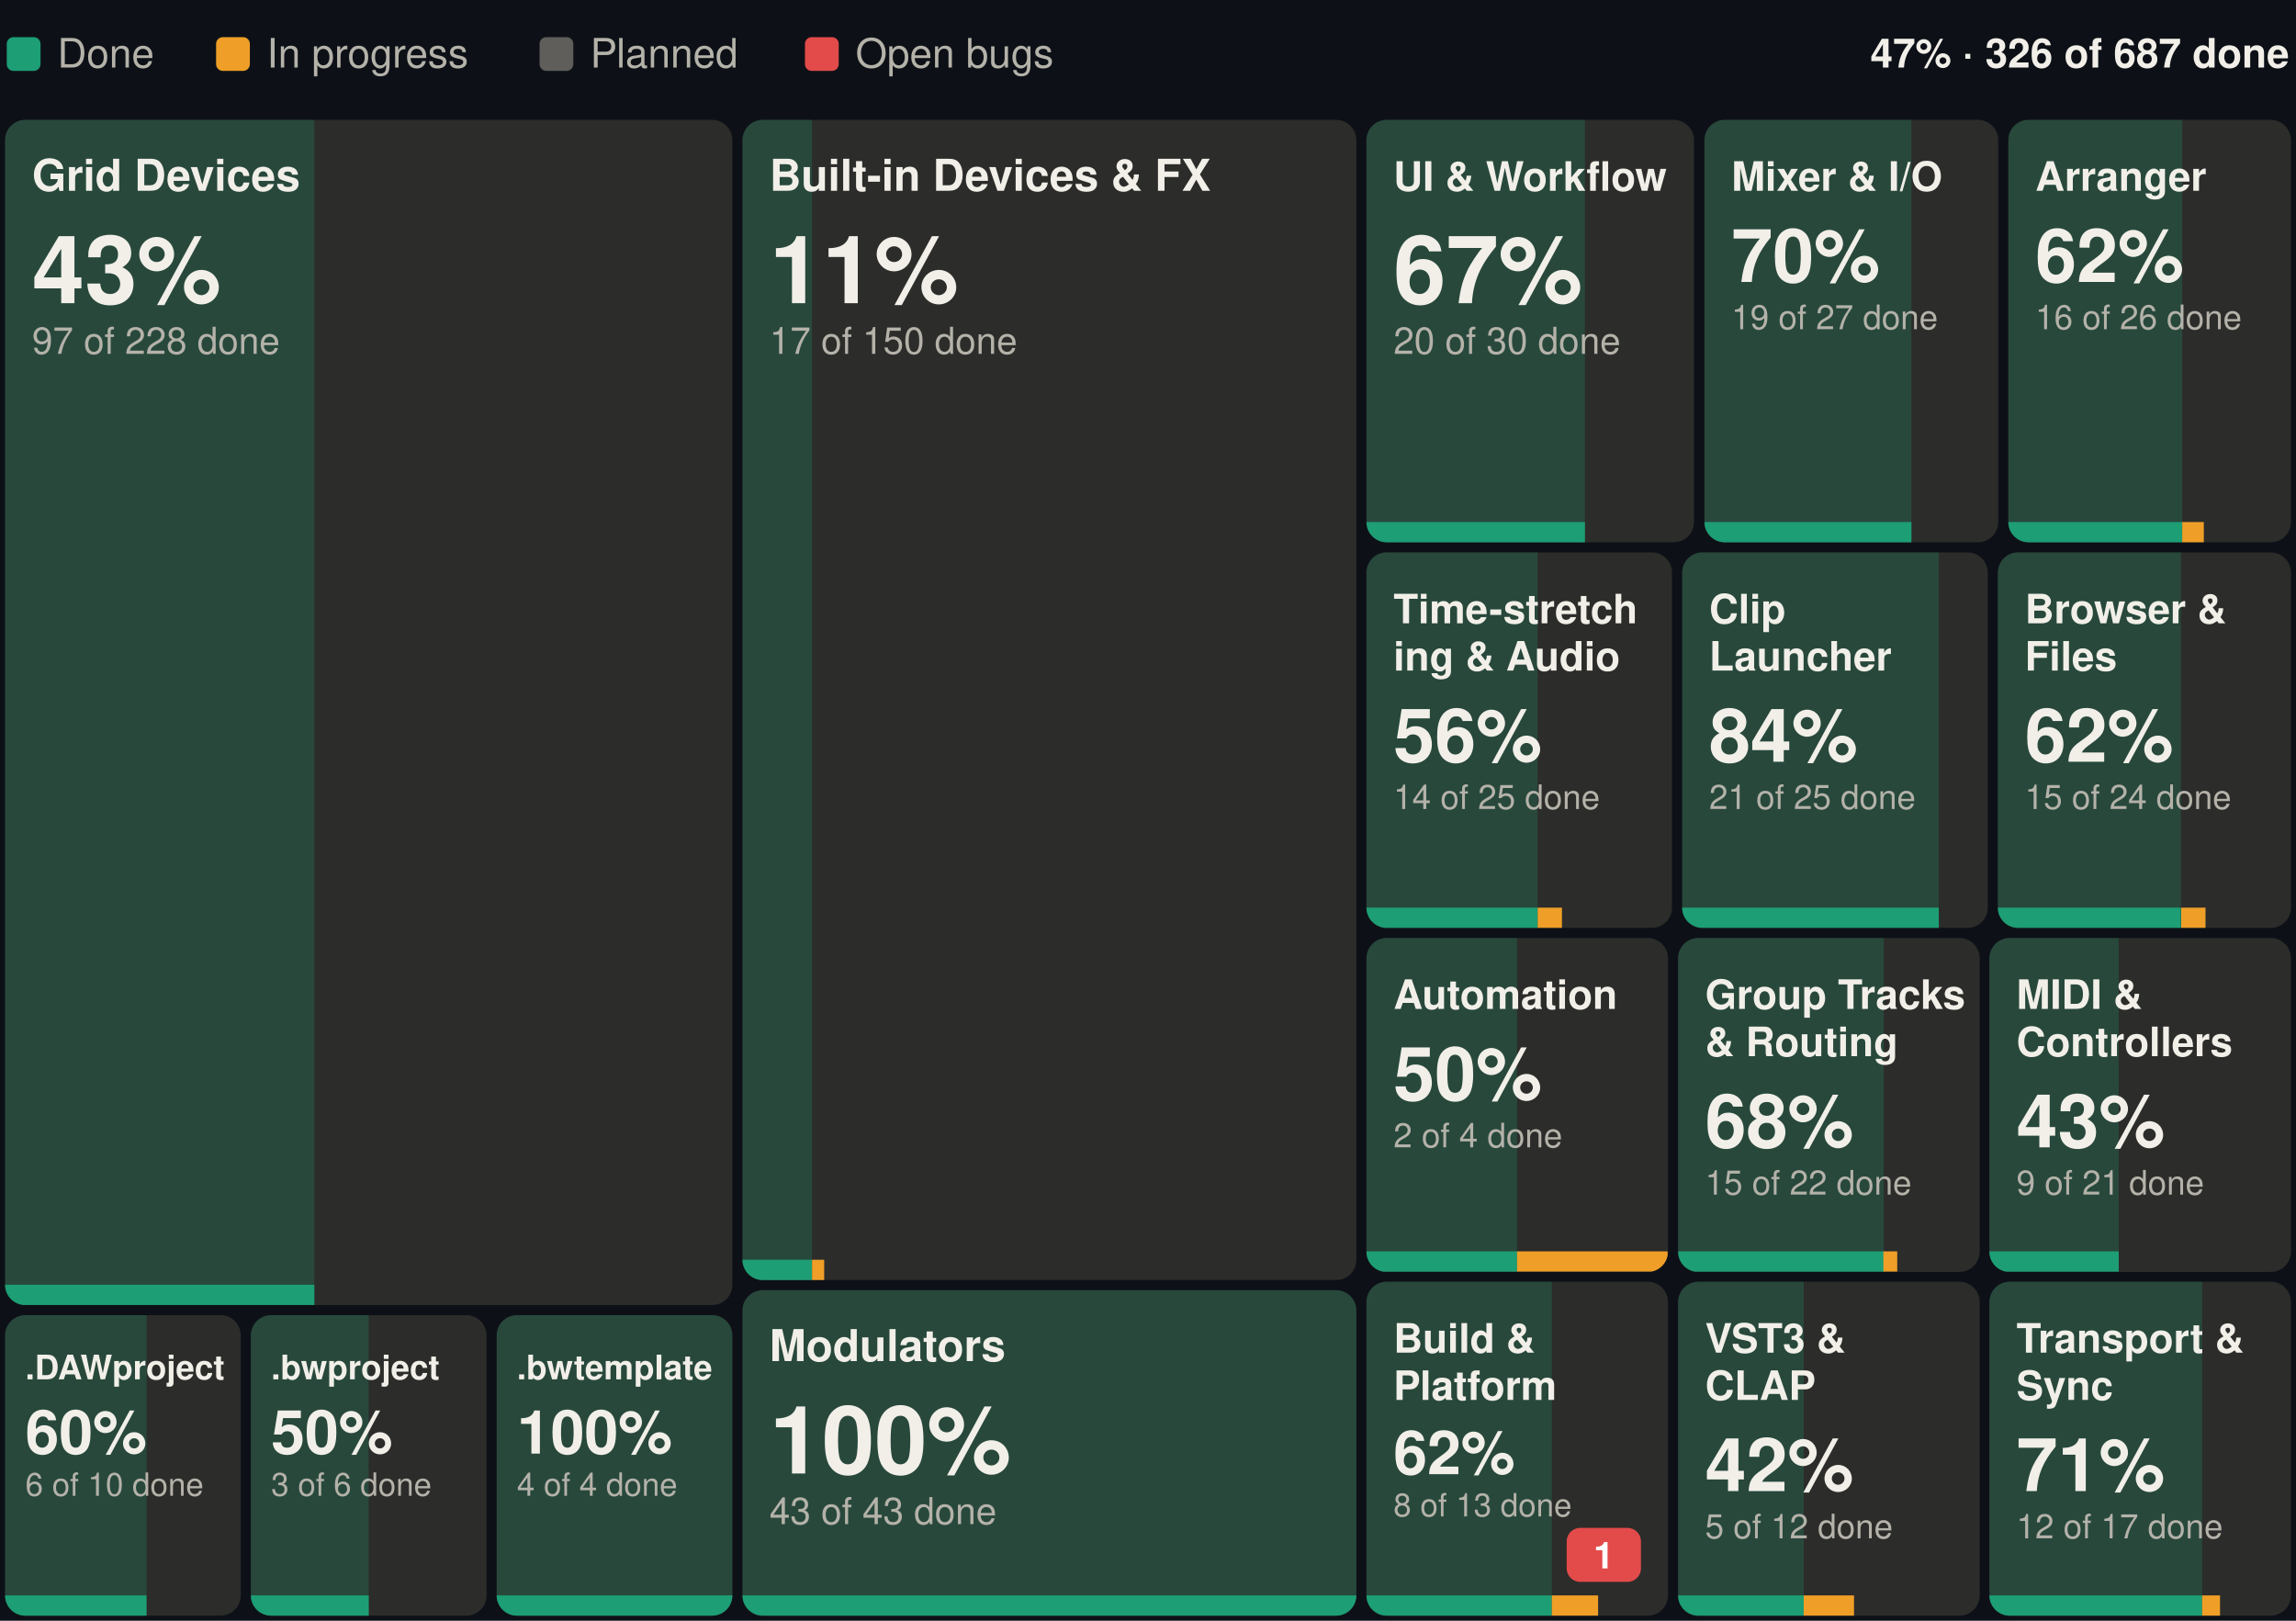
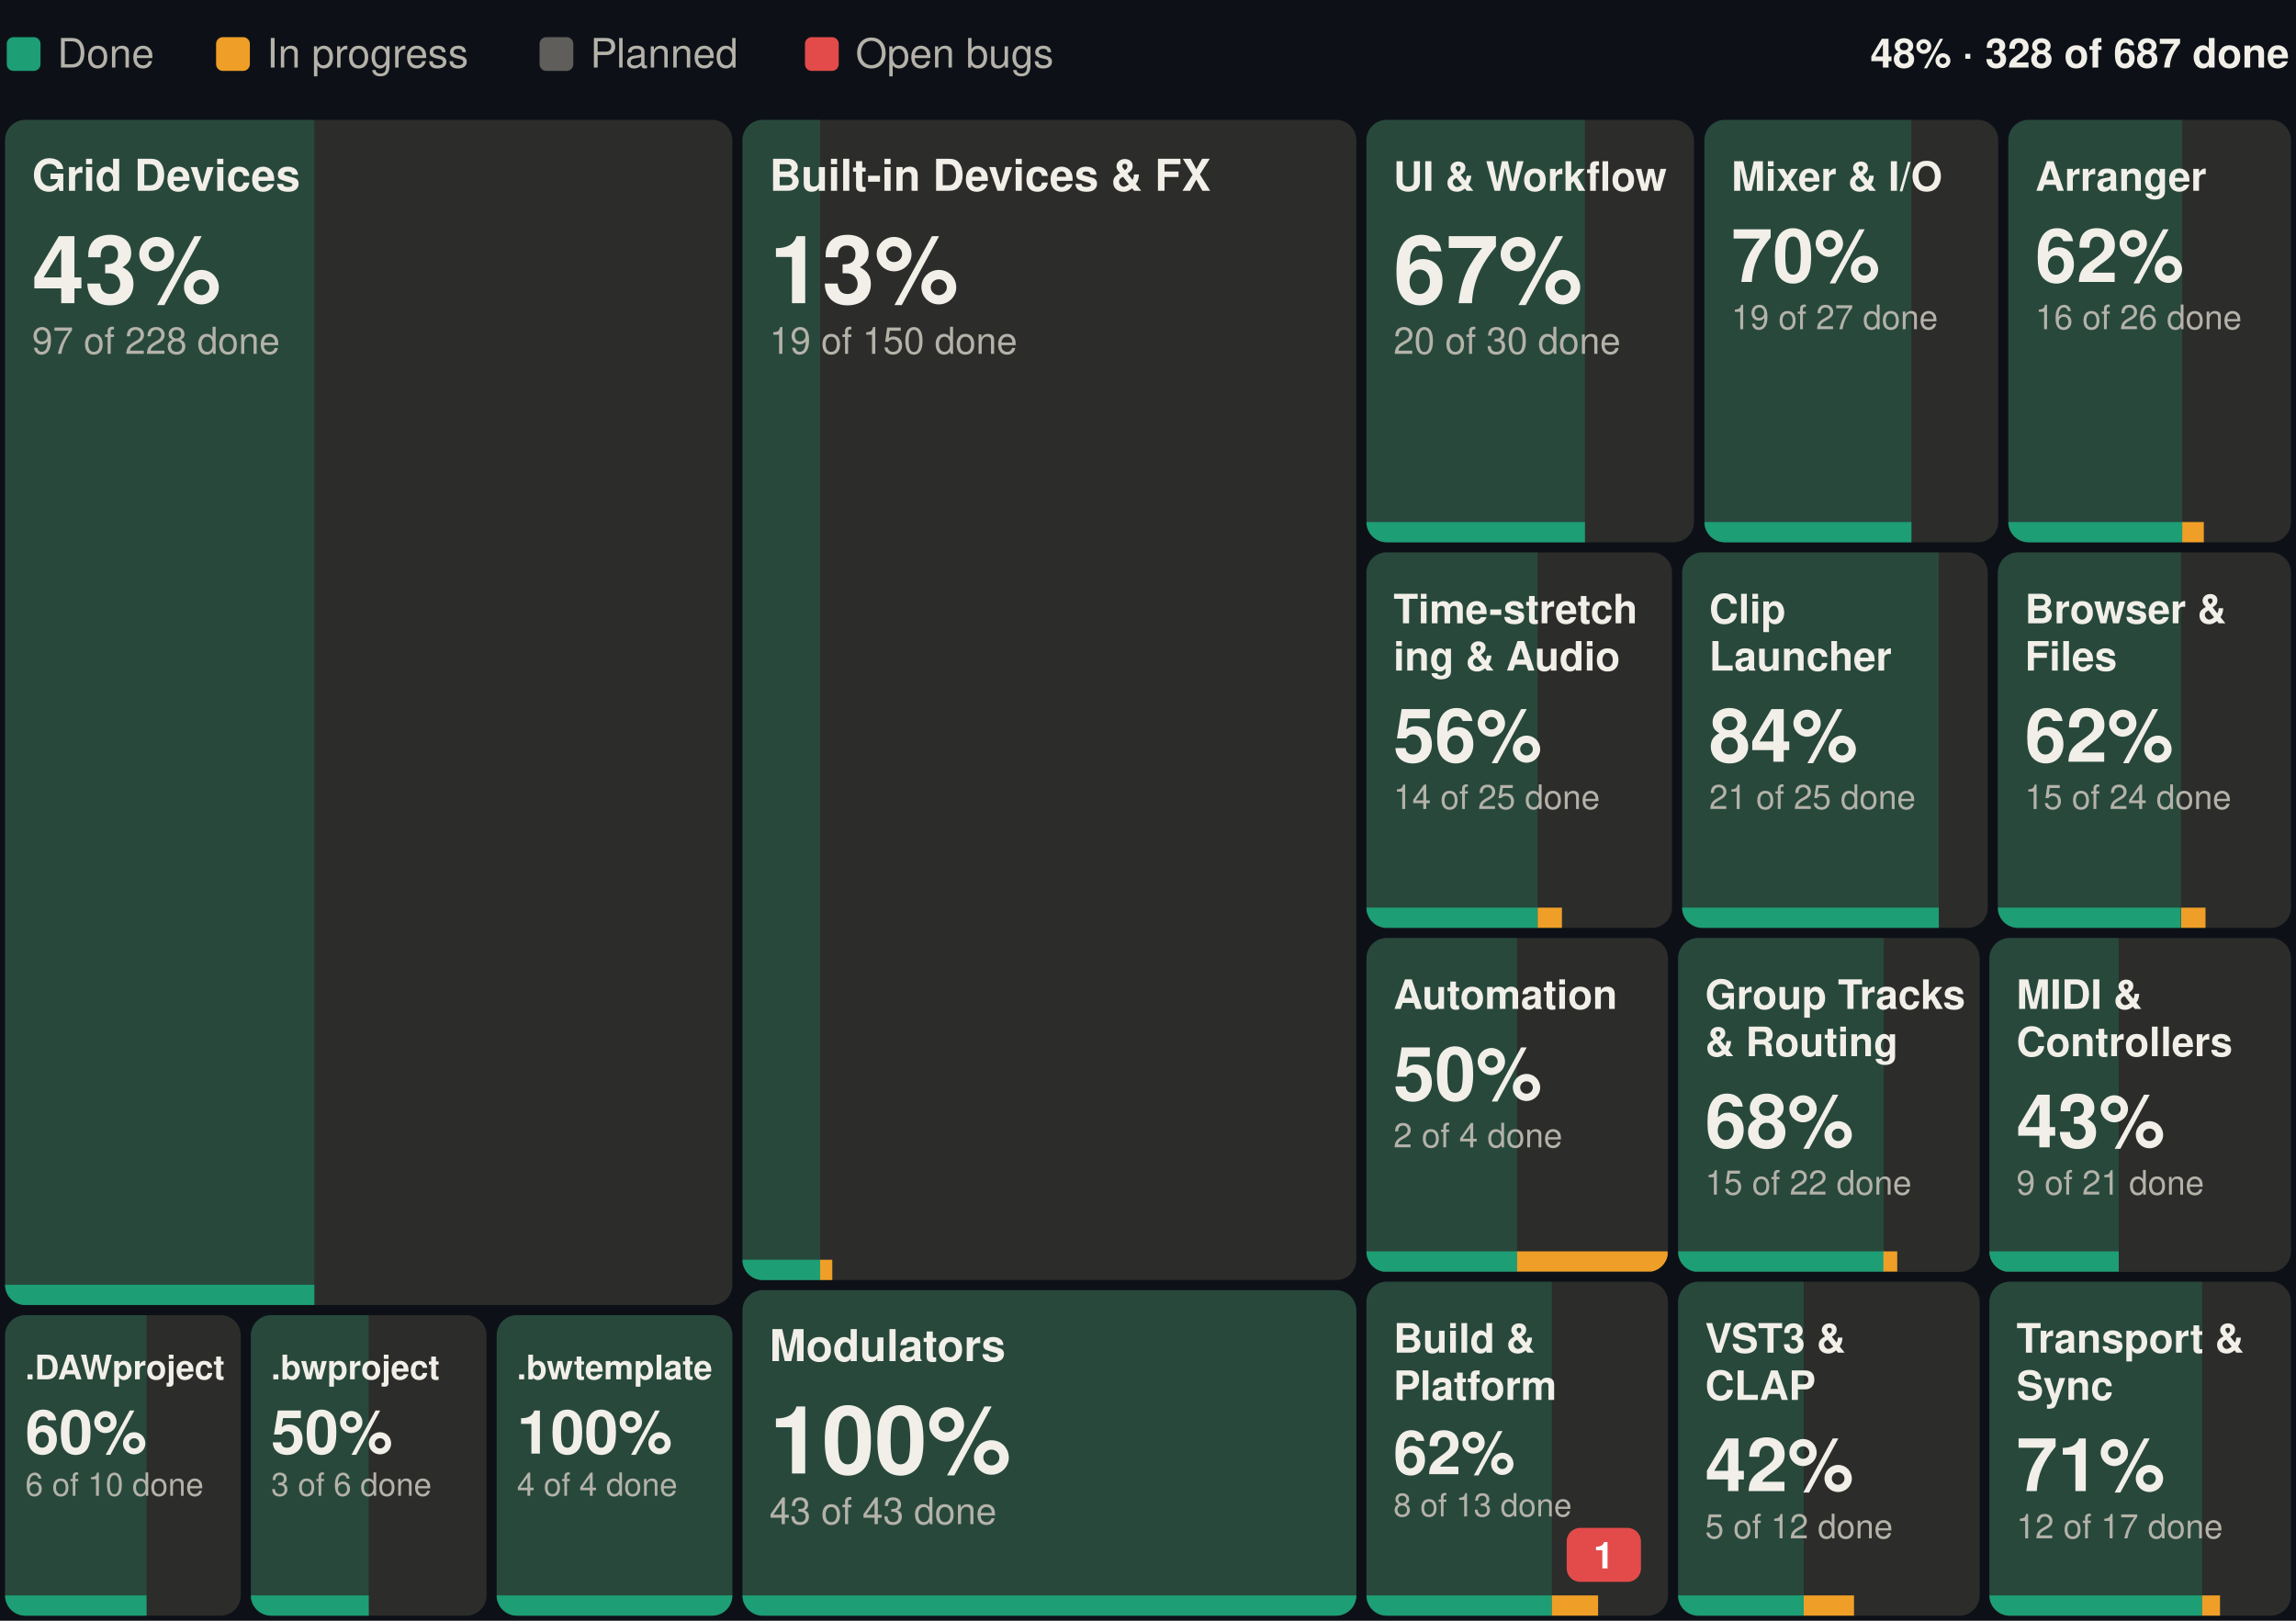
- <svg xmlns="http://www.w3.org/2000/svg" width="680" height="480" viewBox="0 0 680 480" font-family="-apple-system, BlinkMacSystemFont, 'Segoe UI', Helvetica, Arial, sans-serif" role="img" aria-label="Hikaru OpenLive vs Bitwig Studio 5.3.13: 326 of 687 features done">
+ <svg xmlns="http://www.w3.org/2000/svg" width="680" height="480" viewBox="0 0 680 480" font-family="-apple-system, BlinkMacSystemFont, 'Segoe UI', Helvetica, Arial, sans-serif" role="img" aria-label="Hikaru OpenLive vs Bitwig Studio 5.3.13: 328 of 687 features done">
  <rect width="680" height="480" fill="#0d1117" />
-   <text x="678.0" y="20.0" font-size="12" font-weight="600" text-anchor="end" fill="#F1EFE8">47% · 326 of 687 done</text>
+   <text x="678.0" y="20.0" font-size="12" font-weight="600" text-anchor="end" fill="#F1EFE8">48% · 328 of 687 done</text>
  <rect x="2.0" y="11" width="10" height="10" rx="2" fill="#1D9E75" />
  <text x="17.0" y="20.0" font-size="12" fill="#B4B2A9">Done</text>
  <rect x="64.0" y="11" width="10" height="10" rx="2" fill="#EF9F27" />
  <text x="79.0" y="20.0" font-size="12" fill="#B4B2A9">In progress</text>
  <rect x="159.8" y="11" width="10" height="10" rx="2" fill="#5F5E5A" />
  <text x="174.8" y="20.0" font-size="12" fill="#B4B2A9">Planned</text>
  <rect x="238.4" y="11" width="10" height="10" rx="2" fill="#E24B4A" />
  <text x="253.4" y="20.0" font-size="12" fill="#B4B2A9">Open bugs</text>
  <g>
    <clipPath id="b0">
      <rect x="498.2" y="163.6" width="90.5" height="111.2" rx="6" />
    </clipPath>
    <g clip-path="url(#b0)">
      <rect x="498.2" y="163.6" width="90.5" height="111.2" fill="#2C2C2A" />
      <rect x="498.2" y="163.6" width="76.0" height="111.2" fill="#1D9E75" fill-opacity="0.25" />
      <rect x="498.2" y="268.8" width="76.0" height="6" fill="#1D9E75" />
    </g>
    <text x="506.2" y="184.6" font-size="12" font-weight="600" fill="#F1EFE8">Clip</text>
    <text x="506.2" y="198.6" font-size="12" font-weight="600" fill="#F1EFE8">Launcher</text>
    <text x="506.2" y="225.6" font-size="22" font-weight="600" fill="#F1EFE8">84%</text>
    <text x="506.2" y="239.6" font-size="10" fill="#B4B2A9">21 of 25 done</text>
  </g>
  <g>
    <clipPath id="b1">
      <rect x="594.8" y="35.5" width="83.7" height="125.1" rx="6" />
    </clipPath>
    <g clip-path="url(#b1)">
      <rect x="594.8" y="35.5" width="83.7" height="125.1" fill="#2C2C2A" />
      <rect x="594.8" y="35.5" width="51.5" height="125.1" fill="#1D9E75" fill-opacity="0.25" />
      <rect x="594.8" y="154.6" width="51.5" height="6" fill="#1D9E75" />
      <rect x="646.3" y="154.6" width="6.4" height="6" fill="#EF9F27" />
    </g>
    <text x="602.8" y="56.5" font-size="12" font-weight="600" fill="#F1EFE8">Arranger</text>
    <text x="602.8" y="83.5" font-size="22" font-weight="600" fill="#F1EFE8">62%</text>
    <text x="602.8" y="97.5" font-size="10" fill="#B4B2A9">16 of 26 done</text>
  </g>
  <g>
    <clipPath id="b2">
      <rect x="589.2" y="379.6" width="89.3" height="98.9" rx="6" />
    </clipPath>
    <g clip-path="url(#b2)">
      <rect x="589.2" y="379.6" width="89.3" height="98.9" fill="#2C2C2A" />
      <rect x="589.2" y="379.6" width="63.0" height="98.9" fill="#1D9E75" fill-opacity="0.25" />
      <rect x="589.2" y="472.5" width="63.0" height="6" fill="#1D9E75" />
      <rect x="652.2" y="472.5" width="5.3" height="6" fill="#EF9F27" />
    </g>
    <text x="597.2" y="400.6" font-size="12" font-weight="600" fill="#F1EFE8">Transport &amp;</text>
    <text x="597.2" y="414.6" font-size="12" font-weight="600" fill="#F1EFE8">Sync</text>
    <text x="597.2" y="441.6" font-size="22" font-weight="600" fill="#F1EFE8">71%</text>
    <text x="597.2" y="455.6" font-size="10" fill="#B4B2A9">12 of 17 done</text>
  </g>
  <g>
    <clipPath id="b3">
      <rect x="497.0" y="277.8" width="89.3" height="98.9" rx="6" />
    </clipPath>
    <g clip-path="url(#b3)">
      <rect x="497.0" y="277.8" width="89.3" height="98.9" fill="#2C2C2A" />
      <rect x="497.0" y="277.8" width="60.9" height="98.9" fill="#1D9E75" fill-opacity="0.25" />
      <rect x="497.0" y="370.6" width="60.9" height="6" fill="#1D9E75" />
      <rect x="557.8" y="370.6" width="4.1" height="6" fill="#EF9F27" />
    </g>
    <text x="505.0" y="298.8" font-size="12" font-weight="600" fill="#F1EFE8">Group Tracks</text>
    <text x="505.0" y="312.8" font-size="12" font-weight="600" fill="#F1EFE8">&amp; Routing</text>
    <text x="505.0" y="339.8" font-size="22" font-weight="600" fill="#F1EFE8">68%</text>
    <text x="505.0" y="353.8" font-size="10" fill="#B4B2A9">15 of 22 done</text>
  </g>
  <g>
    <clipPath id="b4">
      <rect x="404.7" y="163.6" width="90.5" height="111.2" rx="6" />
    </clipPath>
    <g clip-path="url(#b4)">
      <rect x="404.7" y="163.6" width="90.5" height="111.2" fill="#2C2C2A" />
      <rect x="404.7" y="163.6" width="50.7" height="111.2" fill="#1D9E75" fill-opacity="0.25" />
      <rect x="404.7" y="268.8" width="50.7" height="6" fill="#1D9E75" />
      <rect x="455.4" y="268.8" width="7.2" height="6" fill="#EF9F27" />
    </g>
    <text x="412.7" y="184.6" font-size="12" font-weight="600" fill="#F1EFE8">Time-stretch</text>
    <text x="412.7" y="198.6" font-size="12" font-weight="600" fill="#F1EFE8">ing &amp; Audio</text>
    <text x="412.7" y="225.6" font-size="22" font-weight="600" fill="#F1EFE8">56%</text>
    <text x="412.7" y="239.6" font-size="10" fill="#B4B2A9">14 of 25 done</text>
  </g>
  <g>
    <clipPath id="b5">
      <rect x="219.9" y="35.5" width="181.8" height="343.6" rx="6" />
    </clipPath>
    <g clip-path="url(#b5)">
      <rect x="219.9" y="35.5" width="181.8" height="343.6" fill="#2C2C2A" />
-       <rect x="219.9" y="35.5" width="20.6" height="343.6" fill="#1D9E75" fill-opacity="0.25" />
-       <rect x="219.9" y="373.1" width="20.6" height="6" fill="#1D9E75" />
-       <rect x="240.5" y="373.1" width="3.6" height="6" fill="#EF9F27" />
+       <rect x="219.9" y="35.5" width="23.0" height="343.6" fill="#1D9E75" fill-opacity="0.25" />
+       <rect x="219.9" y="373.1" width="23.0" height="6" fill="#1D9E75" />
+       <rect x="242.9" y="373.1" width="3.6" height="6" fill="#EF9F27" />
    </g>
    <text x="227.9" y="56.5" font-size="13" font-weight="600" fill="#F1EFE8">Built-in Devices &amp; FX</text>
-     <text x="227.9" y="89.8" font-size="28" font-weight="600" fill="#F1EFE8">11%</text>
-     <text x="227.9" y="104.8" font-size="11" fill="#B4B2A9">17 of 150 done</text>
+     <text x="227.9" y="89.8" font-size="28" font-weight="600" fill="#F1EFE8">13%</text>
+     <text x="227.9" y="104.8" font-size="11" fill="#B4B2A9">19 of 150 done</text>
  </g>
  <g>
    <clipPath id="b6">
      <rect x="219.9" y="382.1" width="181.8" height="96.4" rx="6" />
    </clipPath>
    <g clip-path="url(#b6)">
      <rect x="219.9" y="382.1" width="181.8" height="96.4" fill="#2C2C2A" />
      <rect x="219.9" y="382.1" width="181.8" height="96.4" fill="#1D9E75" fill-opacity="0.25" />
      <rect x="219.9" y="472.5" width="181.8" height="6" fill="#1D9E75" />
    </g>
    <text x="227.9" y="403.1" font-size="13" font-weight="600" fill="#F1EFE8">Modulators</text>
    <text x="227.9" y="436.4" font-size="28" font-weight="600" fill="#F1EFE8">100%</text>
    <text x="227.9" y="451.4" font-size="11" fill="#B4B2A9">43 of 43 done</text>
  </g>
  <g>
    <clipPath id="b7">
      <rect x="1.5" y="35.5" width="215.4" height="351.0" rx="6" />
    </clipPath>
    <g clip-path="url(#b7)">
      <rect x="1.5" y="35.5" width="215.4" height="351.0" fill="#2C2C2A" />
      <rect x="1.5" y="35.5" width="91.6" height="351.0" fill="#1D9E75" fill-opacity="0.25" />
      <rect x="1.5" y="380.5" width="91.6" height="6" fill="#1D9E75" />
    </g>
    <text x="9.5" y="56.5" font-size="13" font-weight="600" fill="#F1EFE8">Grid Devices</text>
    <text x="9.5" y="89.8" font-size="28" font-weight="600" fill="#F1EFE8">43%</text>
    <text x="9.5" y="104.8" font-size="11" fill="#B4B2A9">97 of 228 done</text>
  </g>
  <g>
    <clipPath id="b8">
      <rect x="504.8" y="35.5" width="87.0" height="125.1" rx="6" />
    </clipPath>
    <g clip-path="url(#b8)">
      <rect x="504.8" y="35.5" width="87.0" height="125.1" fill="#2C2C2A" />
      <rect x="504.8" y="35.5" width="61.3" height="125.1" fill="#1D9E75" fill-opacity="0.25" />
      <rect x="504.8" y="154.6" width="61.3" height="6" fill="#1D9E75" />
    </g>
    <text x="512.8" y="56.5" font-size="12" font-weight="600" fill="#F1EFE8">Mixer &amp; I/O</text>
    <text x="512.8" y="83.5" font-size="22" font-weight="600" fill="#F1EFE8">70%</text>
    <text x="512.8" y="97.5" font-size="10" fill="#B4B2A9">19 of 27 done</text>
  </g>
  <g>
    <clipPath id="b9">
      <rect x="591.7" y="163.6" width="86.8" height="111.2" rx="6" />
    </clipPath>
    <g clip-path="url(#b9)">
      <rect x="591.7" y="163.6" width="86.8" height="111.2" fill="#2C2C2A" />
      <rect x="591.7" y="163.6" width="54.2" height="111.2" fill="#1D9E75" fill-opacity="0.25" />
      <rect x="591.7" y="268.8" width="54.2" height="6" fill="#1D9E75" />
      <rect x="646.0" y="268.8" width="7.2" height="6" fill="#EF9F27" />
    </g>
    <text x="599.7" y="184.6" font-size="12" font-weight="600" fill="#F1EFE8">Browser &amp;</text>
    <text x="599.7" y="198.6" font-size="12" font-weight="600" fill="#F1EFE8">Files</text>
    <text x="599.7" y="225.6" font-size="22" font-weight="600" fill="#F1EFE8">62%</text>
    <text x="599.7" y="239.6" font-size="10" fill="#B4B2A9">15 of 24 done</text>
  </g>
  <g>
    <clipPath id="b10">
      <rect x="589.2" y="277.8" width="89.3" height="98.9" rx="6" />
    </clipPath>
    <g clip-path="url(#b10)">
      <rect x="589.2" y="277.8" width="89.3" height="98.9" fill="#2C2C2A" />
      <rect x="589.2" y="277.8" width="38.3" height="98.9" fill="#1D9E75" fill-opacity="0.25" />
      <rect x="589.2" y="370.6" width="38.3" height="6" fill="#1D9E75" />
    </g>
    <text x="597.2" y="298.8" font-size="12" font-weight="600" fill="#F1EFE8">MIDI &amp;</text>
    <text x="597.2" y="312.8" font-size="12" font-weight="600" fill="#F1EFE8">Controllers</text>
    <text x="597.2" y="339.8" font-size="22" font-weight="600" fill="#F1EFE8">43%</text>
    <text x="597.2" y="353.8" font-size="10" fill="#B4B2A9">9 of 21 done</text>
  </g>
  <g>
    <clipPath id="b11">
      <rect x="404.7" y="35.5" width="97.0" height="125.1" rx="6" />
    </clipPath>
    <g clip-path="url(#b11)">
      <rect x="404.7" y="35.5" width="97.0" height="125.1" fill="#2C2C2A" />
      <rect x="404.7" y="35.5" width="64.7" height="125.1" fill="#1D9E75" fill-opacity="0.25" />
      <rect x="404.7" y="154.6" width="64.7" height="6" fill="#1D9E75" />
    </g>
    <text x="412.7" y="56.5" font-size="12" font-weight="600" fill="#F1EFE8">UI &amp; Workflow</text>
    <text x="412.7" y="89.8" font-size="28" font-weight="600" fill="#F1EFE8">67%</text>
    <text x="412.7" y="104.8" font-size="11" fill="#B4B2A9">20 of 30 done</text>
  </g>
  <g>
    <clipPath id="b12">
      <rect x="404.7" y="379.6" width="89.3" height="98.9" rx="6" />
    </clipPath>
    <g clip-path="url(#b12)">
      <rect x="404.7" y="379.6" width="89.3" height="98.9" fill="#2C2C2A" />
      <rect x="404.7" y="379.6" width="54.9" height="98.9" fill="#1D9E75" fill-opacity="0.25" />
      <rect x="404.7" y="472.5" width="54.9" height="6" fill="#1D9E75" />
      <rect x="459.6" y="472.5" width="13.7" height="6" fill="#EF9F27" />
    </g>
    <text x="412.7" y="400.6" font-size="12" font-weight="600" fill="#F1EFE8">Build &amp;</text>
    <text x="412.7" y="414.6" font-size="12" font-weight="600" fill="#F1EFE8">Platform</text>
    <text x="412.7" y="436.6" font-size="18" font-weight="600" fill="#F1EFE8">62%</text>
    <text x="412.7" y="449.1" font-size="9.5" fill="#B4B2A9">8 of 13 done</text>
    <rect x="464.0" y="452.5" width="22.0" height="16.0" rx="4" fill="#E24B4A" />
    <text x="475.0" y="464.5" font-size="11" font-weight="600" text-anchor="middle" fill="#ffffff">1</text>
  </g>
  <g>
    <clipPath id="b13">
      <rect x="497.0" y="379.6" width="89.3" height="98.9" rx="6" />
    </clipPath>
    <g clip-path="url(#b13)">
      <rect x="497.0" y="379.6" width="89.3" height="98.9" fill="#2C2C2A" />
      <rect x="497.0" y="379.6" width="37.2" height="98.9" fill="#1D9E75" fill-opacity="0.25" />
      <rect x="497.0" y="472.5" width="37.2" height="6" fill="#1D9E75" />
      <rect x="534.2" y="472.5" width="14.9" height="6" fill="#EF9F27" />
    </g>
    <text x="505.0" y="400.6" font-size="12" font-weight="600" fill="#F1EFE8">VST3 &amp;</text>
    <text x="505.0" y="414.6" font-size="12" font-weight="600" fill="#F1EFE8">CLAP</text>
    <text x="505.0" y="441.6" font-size="22" font-weight="600" fill="#F1EFE8">42%</text>
    <text x="505.0" y="455.6" font-size="10" fill="#B4B2A9">5 of 12 done</text>
  </g>
  <g>
    <clipPath id="b14">
      <rect x="404.7" y="277.8" width="89.3" height="98.9" rx="6" />
    </clipPath>
    <g clip-path="url(#b14)">
      <rect x="404.7" y="277.8" width="89.3" height="98.9" fill="#2C2C2A" />
      <rect x="404.7" y="277.8" width="44.6" height="98.9" fill="#1D9E75" fill-opacity="0.25" />
      <rect x="404.7" y="370.6" width="44.6" height="6" fill="#1D9E75" />
      <rect x="449.3" y="370.6" width="44.6" height="6" fill="#EF9F27" />
    </g>
    <text x="412.7" y="298.8" font-size="12" font-weight="600" fill="#F1EFE8">Automation</text>
    <text x="412.7" y="325.8" font-size="22" font-weight="600" fill="#F1EFE8">50%</text>
    <text x="412.7" y="339.8" font-size="10" fill="#B4B2A9">2 of 4 done</text>
  </g>
  <g>
    <clipPath id="b15">
      <rect x="1.5" y="389.5" width="69.8" height="89.0" rx="6" />
    </clipPath>
    <g clip-path="url(#b15)">
      <rect x="1.5" y="389.5" width="69.8" height="89.0" fill="#2C2C2A" />
      <rect x="1.5" y="389.5" width="41.9" height="89.0" fill="#1D9E75" fill-opacity="0.25" />
      <rect x="1.5" y="472.5" width="41.9" height="6" fill="#1D9E75" />
    </g>
    <text x="7.5" y="408.5" font-size="10" font-weight="600" fill="#F1EFE8">.DAWproject</text>
    <text x="7.5" y="430.5" font-size="18" font-weight="600" fill="#F1EFE8">60%</text>
    <text x="7.5" y="443.0" font-size="9.5" fill="#B4B2A9">6 of 10 done</text>
  </g>
  <g>
    <clipPath id="b16">
      <rect x="74.3" y="389.5" width="69.8" height="89.0" rx="6" />
    </clipPath>
    <g clip-path="url(#b16)">
      <rect x="74.3" y="389.5" width="69.8" height="89.0" fill="#2C2C2A" />
      <rect x="74.3" y="389.5" width="34.9" height="89.0" fill="#1D9E75" fill-opacity="0.25" />
      <rect x="74.3" y="472.5" width="34.9" height="6" fill="#1D9E75" />
    </g>
    <text x="80.3" y="408.5" font-size="10" font-weight="600" fill="#F1EFE8">.bwproject</text>
    <text x="80.3" y="430.5" font-size="18" font-weight="600" fill="#F1EFE8">50%</text>
    <text x="80.3" y="443.0" font-size="9.5" fill="#B4B2A9">3 of 6 done</text>
  </g>
  <g>
    <clipPath id="b17">
      <rect x="147.1" y="389.5" width="69.8" height="89.0" rx="6" />
    </clipPath>
    <g clip-path="url(#b17)">
      <rect x="147.1" y="389.5" width="69.8" height="89.0" fill="#2C2C2A" />
      <rect x="147.1" y="389.5" width="69.8" height="89.0" fill="#1D9E75" fill-opacity="0.25" />
      <rect x="147.1" y="472.5" width="69.8" height="6" fill="#1D9E75" />
    </g>
    <text x="153.1" y="408.5" font-size="10" font-weight="600" fill="#F1EFE8">.bwtemplate</text>
    <text x="153.1" y="430.5" font-size="18" font-weight="600" fill="#F1EFE8">100%</text>
    <text x="153.1" y="443.0" font-size="9.5" fill="#B4B2A9">4 of 4 done</text>
  </g>
</svg>
